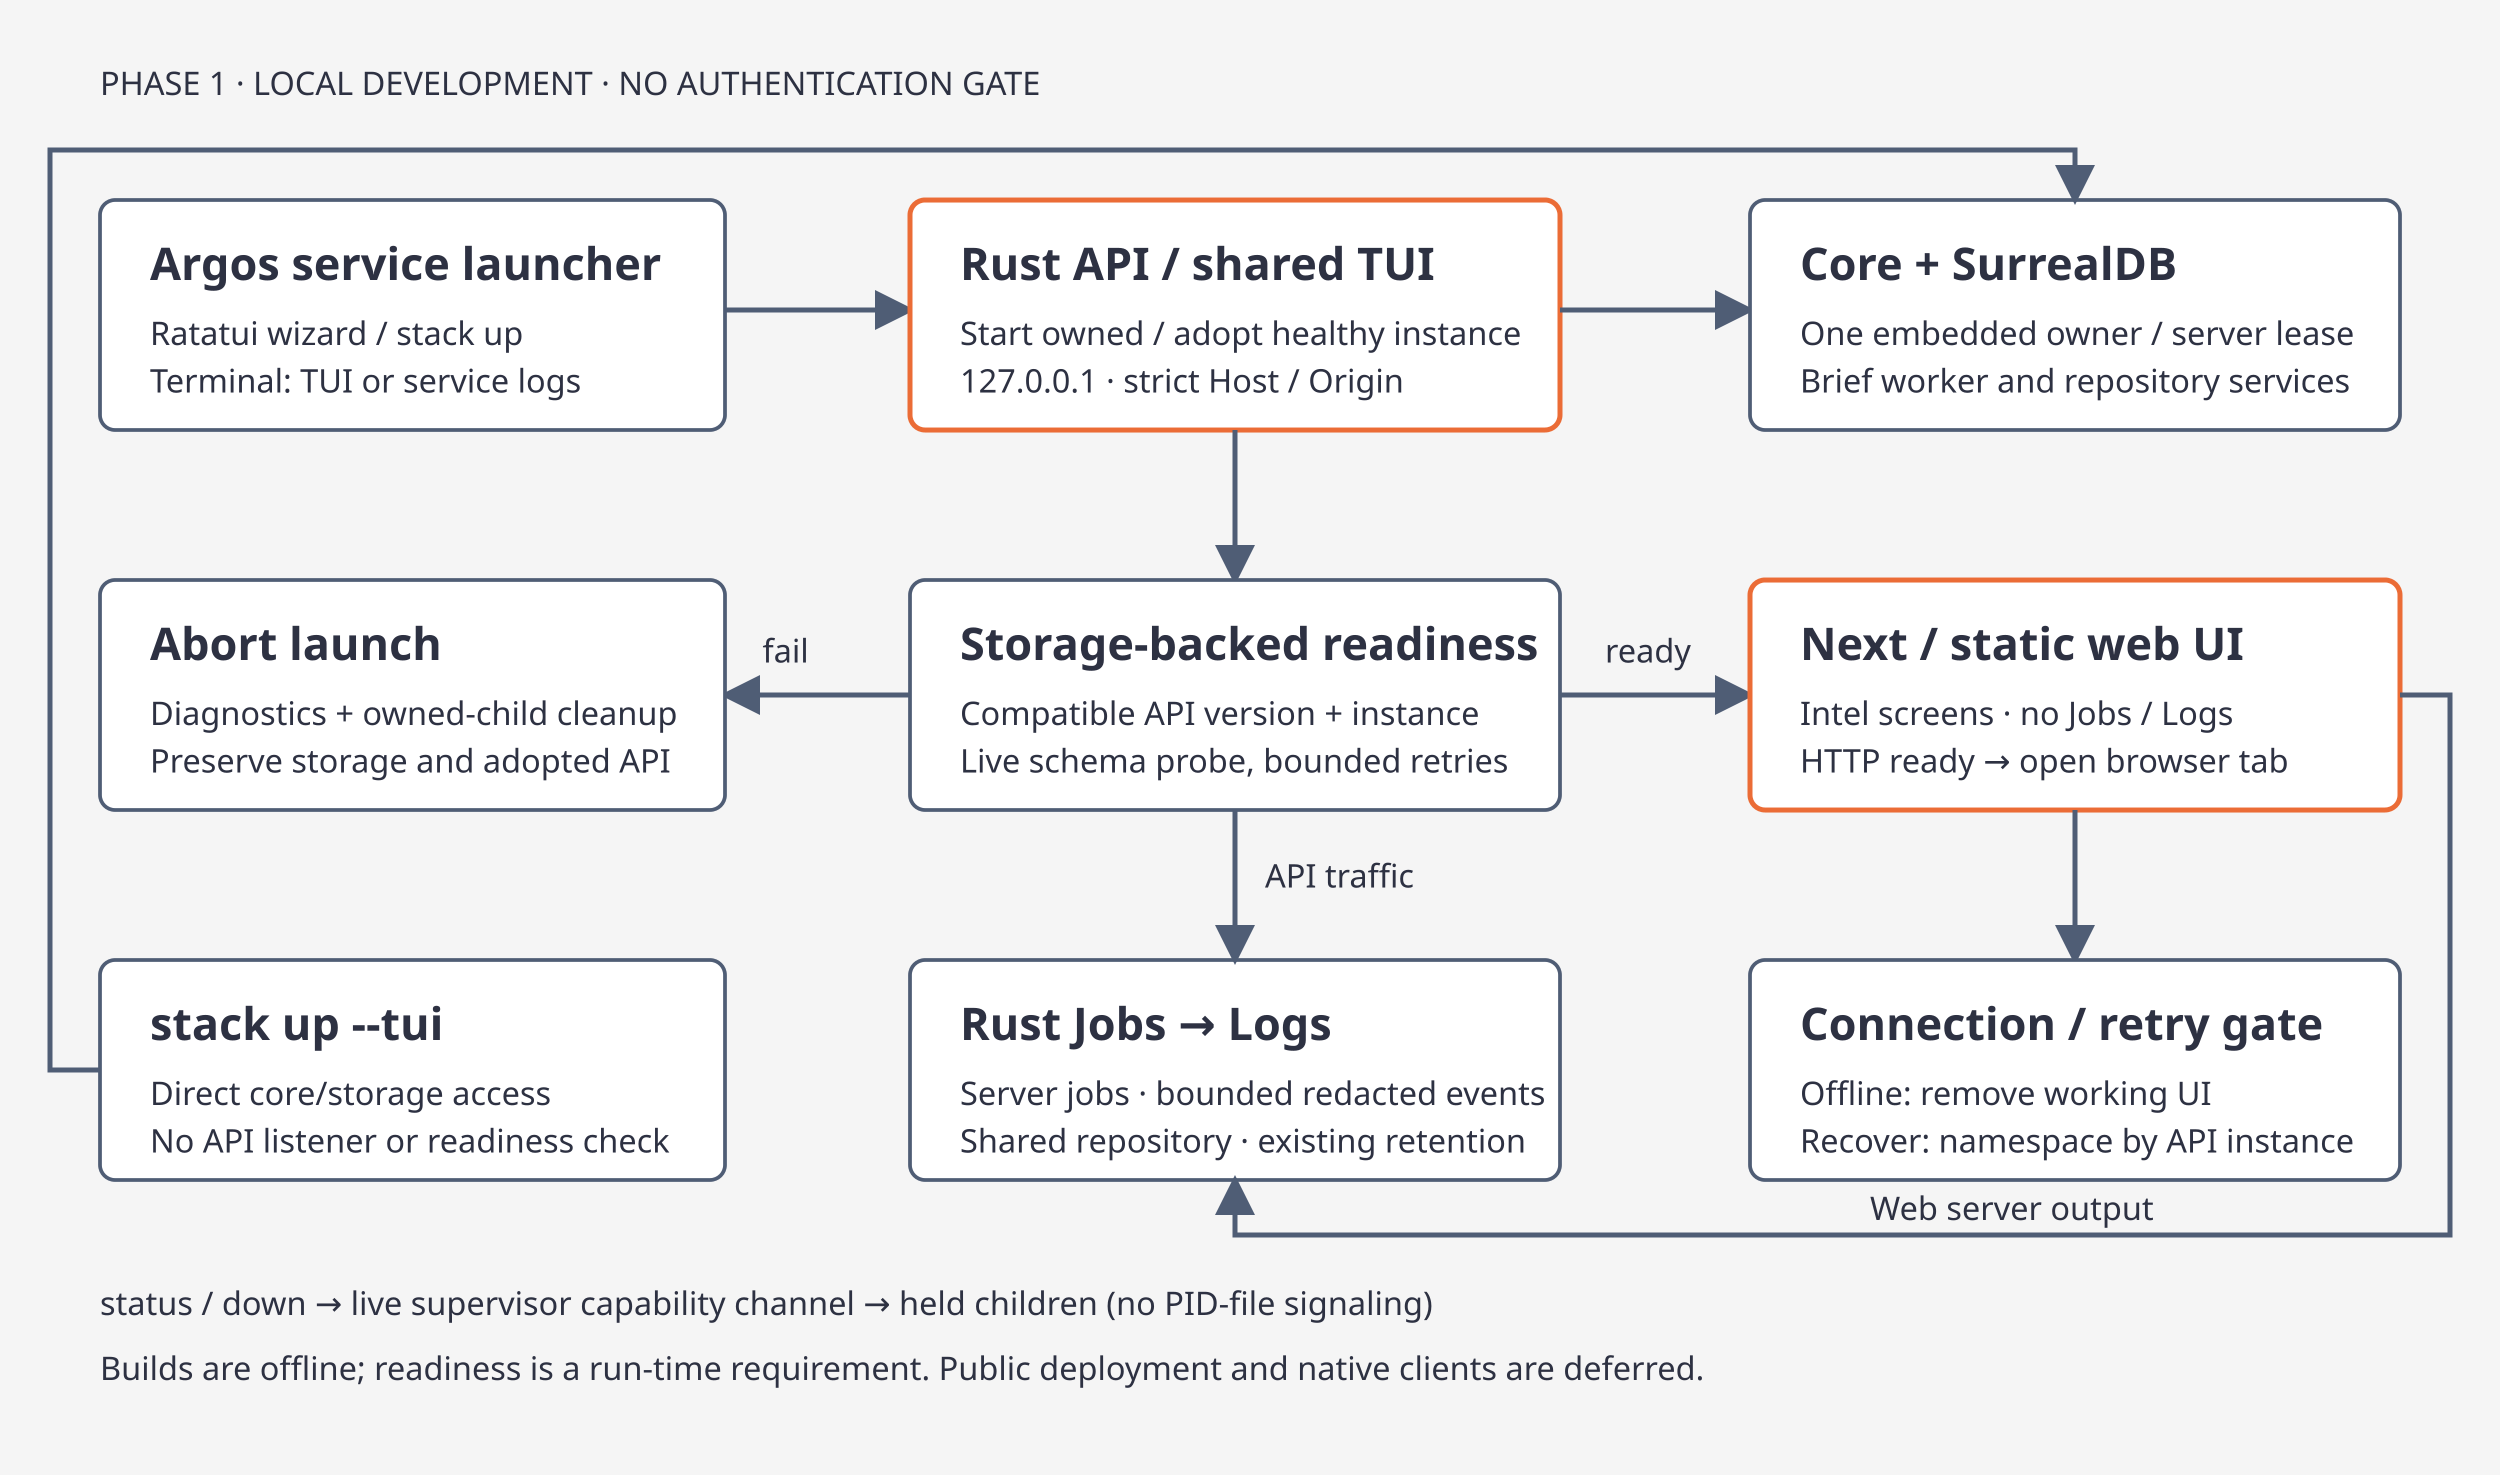
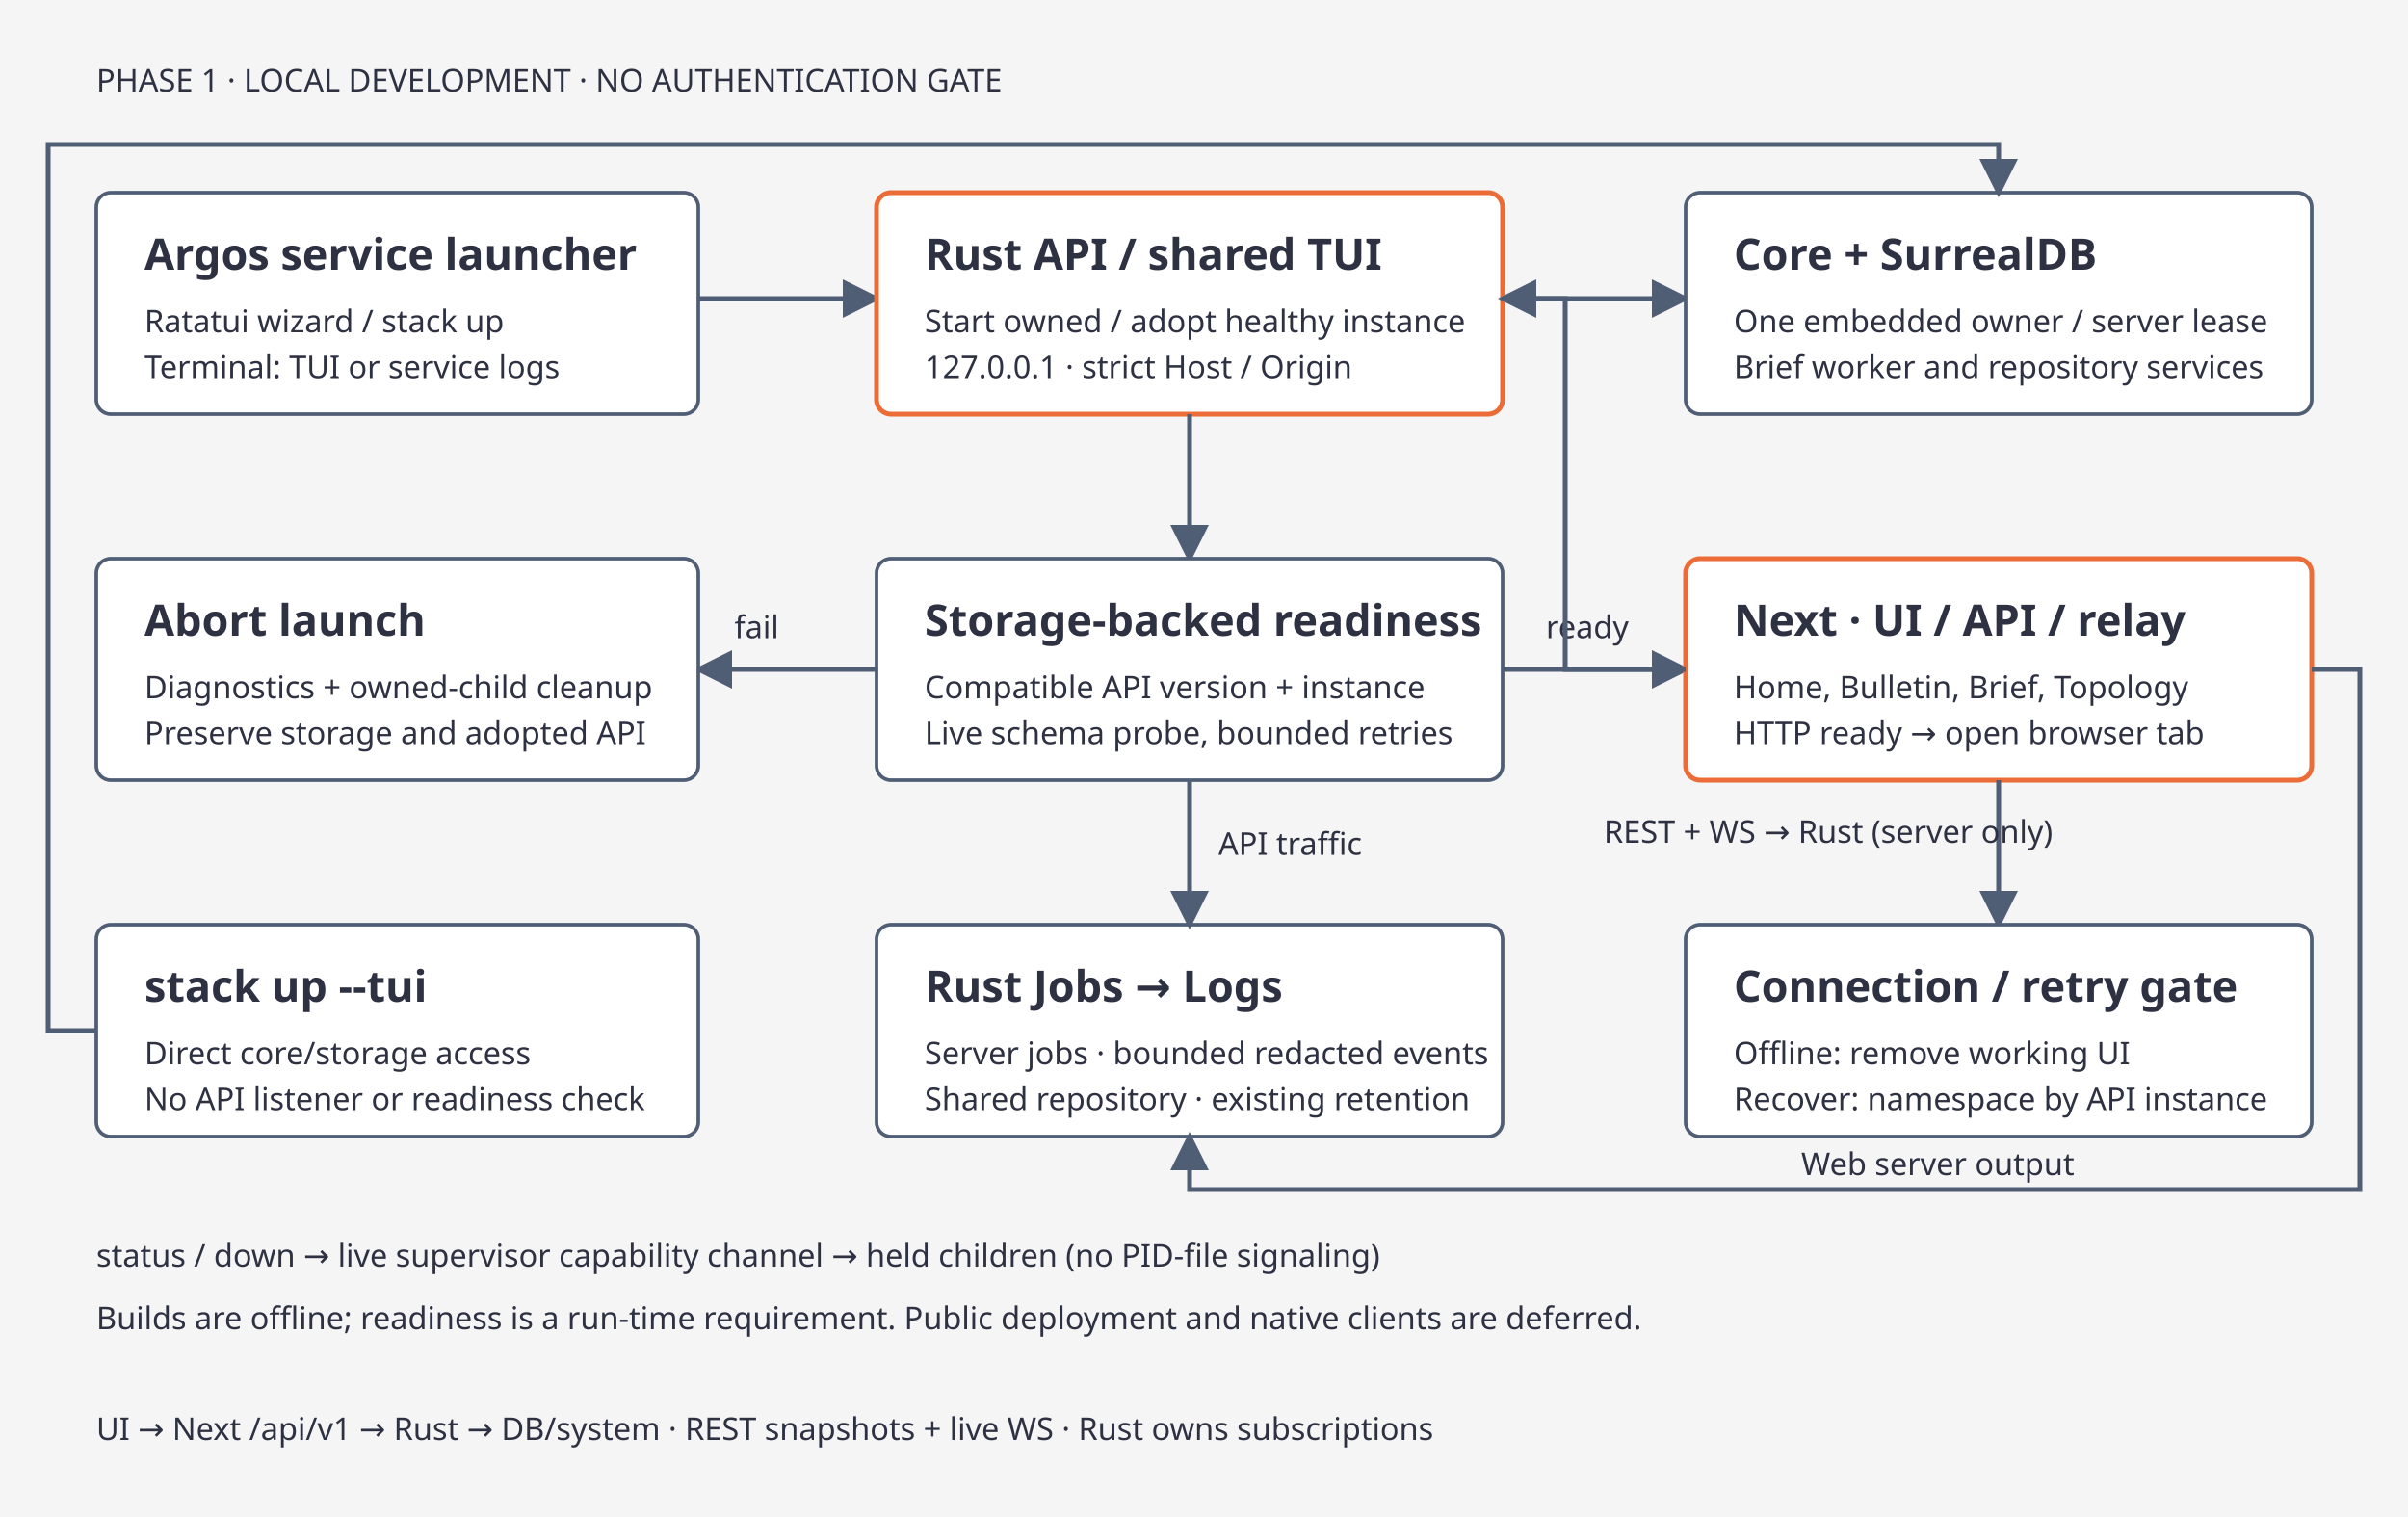
- <svg xmlns="http://www.w3.org/2000/svg" viewBox="0 0 1000 590" role="img" aria-labelledby="intel-web-title intel-web-desc">
+ <svg xmlns="http://www.w3.org/2000/svg" viewBox="0 0 1000 630" role="img" aria-labelledby="intel-web-title intel-web-desc">
  <defs>
    <marker id="iw-arrow" markerWidth="8" markerHeight="8" refX="7" refY="4" orient="auto">
      <path d="M0 0L8 4L0 8Z" fill="#4f5d75" />
    </marker>
  </defs>
-   <rect width="1000" height="590" fill="#f5f5f5" />
+   <rect width="1000" height="630" fill="#f5f5f5" />
  <style>text{font-family:Geist,system-ui,sans-serif;fill:#2d3142}.heading{font-size:18px;font-weight:600}.note{font-size:13px}.line{fill:none;stroke:#4f5d75;stroke-width:2;marker-end:url(#iw-arrow)}.node{fill:white;stroke:#4f5d75;stroke-width:1.5}</style>
  <text x="40" y="38" class="note">PHASE 1 · LOCAL DEVELOPMENT · NO AUTHENTICATION GATE</text>
  <rect x="40" y="80" width="250" height="92" rx="6" class="node" />
  <text x="60" y="112" class="heading">Argos service launcher</text>
  <text x="60" y="138" class="note">Ratatui wizard / stack up</text>
  <text x="60" y="157" class="note">Terminal: TUI or service logs</text>
  <path d="M290 124H364" class="line" />
  <rect x="364" y="80" width="260" height="92" rx="6" fill="white" stroke="#eb6c36" stroke-width="2" />
  <text x="384" y="112" class="heading">Rust API / shared TUI</text>
  <text x="384" y="138" class="note">Start owned / adopt healthy instance</text>
  <text x="384" y="157" class="note">127.0.0.1 · strict Host / Origin</text>
  <path d="M624 124H700" class="line" />
  <rect x="700" y="80" width="260" height="92" rx="6" class="node" />
  <text x="720" y="112" class="heading">Core + SurrealDB</text>
  <text x="720" y="138" class="note">One embedded owner / server lease</text>
  <text x="720" y="157" class="note">Brief worker and repository services</text>
  <path d="M494 172V232" class="line" />
  <rect x="364" y="232" width="260" height="92" rx="6" class="node" />
  <text x="384" y="264" class="heading">Storage-backed readiness</text>
  <text x="384" y="290" class="note">Compatible API version + instance</text>
  <text x="384" y="309" class="note">Live schema probe, bounded retries</text>
  <path d="M624 278H700" class="line" />
  <text x="642" y="265" class="note">ready</text>
  <rect x="700" y="232" width="260" height="92" rx="6" fill="white" stroke="#eb6c36" stroke-width="2" />
-   <text x="720" y="264" class="heading">Next / static web UI</text>
-   <text x="720" y="290" class="note">Intel screens · no Jobs / Logs</text>
+   <text x="720" y="264" class="heading">Next · UI / API / relay</text>
+   <text x="720" y="290" class="note">Home, Bulletin, Brief, Topology</text>
  <text x="720" y="309" class="note">HTTP ready → open browser tab</text>
  <path d="M364 278H290" class="line" />
  <text x="305" y="265" class="note">fail</text>
  <rect x="40" y="232" width="250" height="92" rx="6" class="node" />
  <text x="60" y="264" class="heading">Abort launch</text>
  <text x="60" y="290" class="note">Diagnostics + owned-child cleanup</text>
  <text x="60" y="309" class="note">Preserve storage and adopted API</text>
  <path d="M830 324V384" class="line" />
  <rect x="700" y="384" width="260" height="88" rx="6" class="node" />
  <text x="720" y="416" class="heading">Connection / retry gate</text>
  <text x="720" y="442" class="note">Offline: remove working UI</text>
  <text x="720" y="461" class="note">Recover: namespace by API instance</text>
  <rect x="40" y="384" width="250" height="88" rx="6" class="node" />
  <text x="60" y="416" class="heading">stack up --tui</text>
  <text x="60" y="442" class="note">Direct core/storage access</text>
  <text x="60" y="461" class="note">No API listener or readiness check</text>
  <path d="M40 428H20V60H830V80" class="line" />
  <rect x="364" y="384" width="260" height="88" rx="6" class="node" />
  <text x="384" y="416" class="heading">Rust Jobs → Logs</text>
  <text x="384" y="442" class="note">Server jobs · bounded redacted events</text>
  <text x="384" y="461" class="note">Shared repository · existing retention</text>
  <path d="M494 324V384" class="line" />
  <text x="506" y="355" class="note">API traffic</text>
  <path d="M960 278H980V494H494V472" class="line" />
  <text x="748" y="488" class="note">Web server output</text>
  <text x="40" y="526" class="note">status / down → live supervisor capability channel → held children (no PID-file signaling)</text>
  <text x="40" y="552" class="note">Builds are offline; readiness is a run-time requirement. Public deployment and native clients are deferred.</text>
+   <path d="M700 278H650V124H624" class="line" />
+   <text x="666" y="350" class="note">REST + WS → Rust (server only)</text>
+   <text x="40" y="598" class="note">UI → Next /api/v1 → Rust → DB/system · REST snapshots + live WS · Rust owns subscriptions</text>
</svg>
